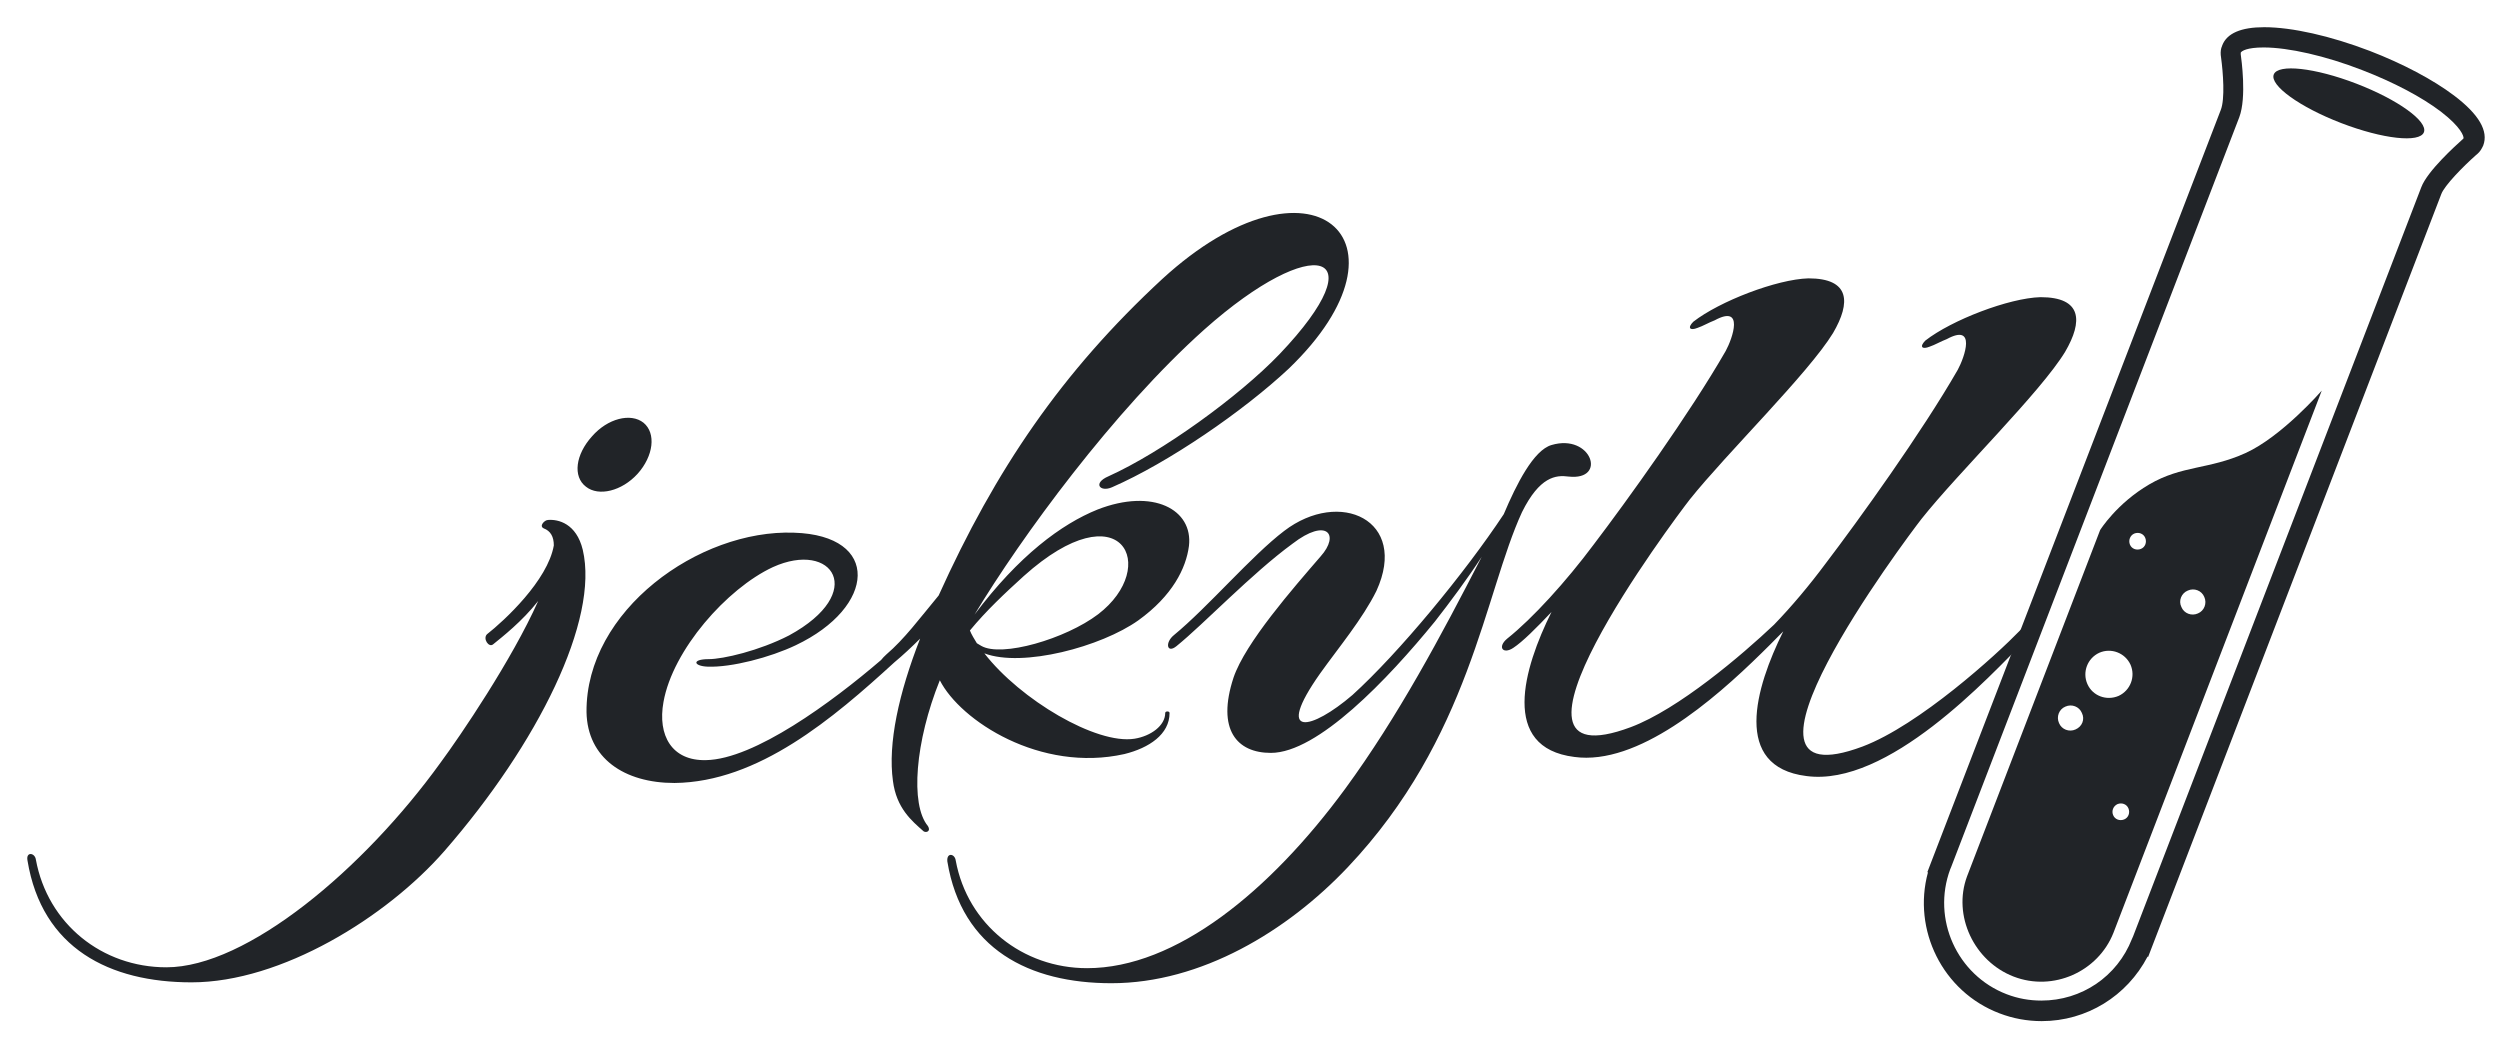
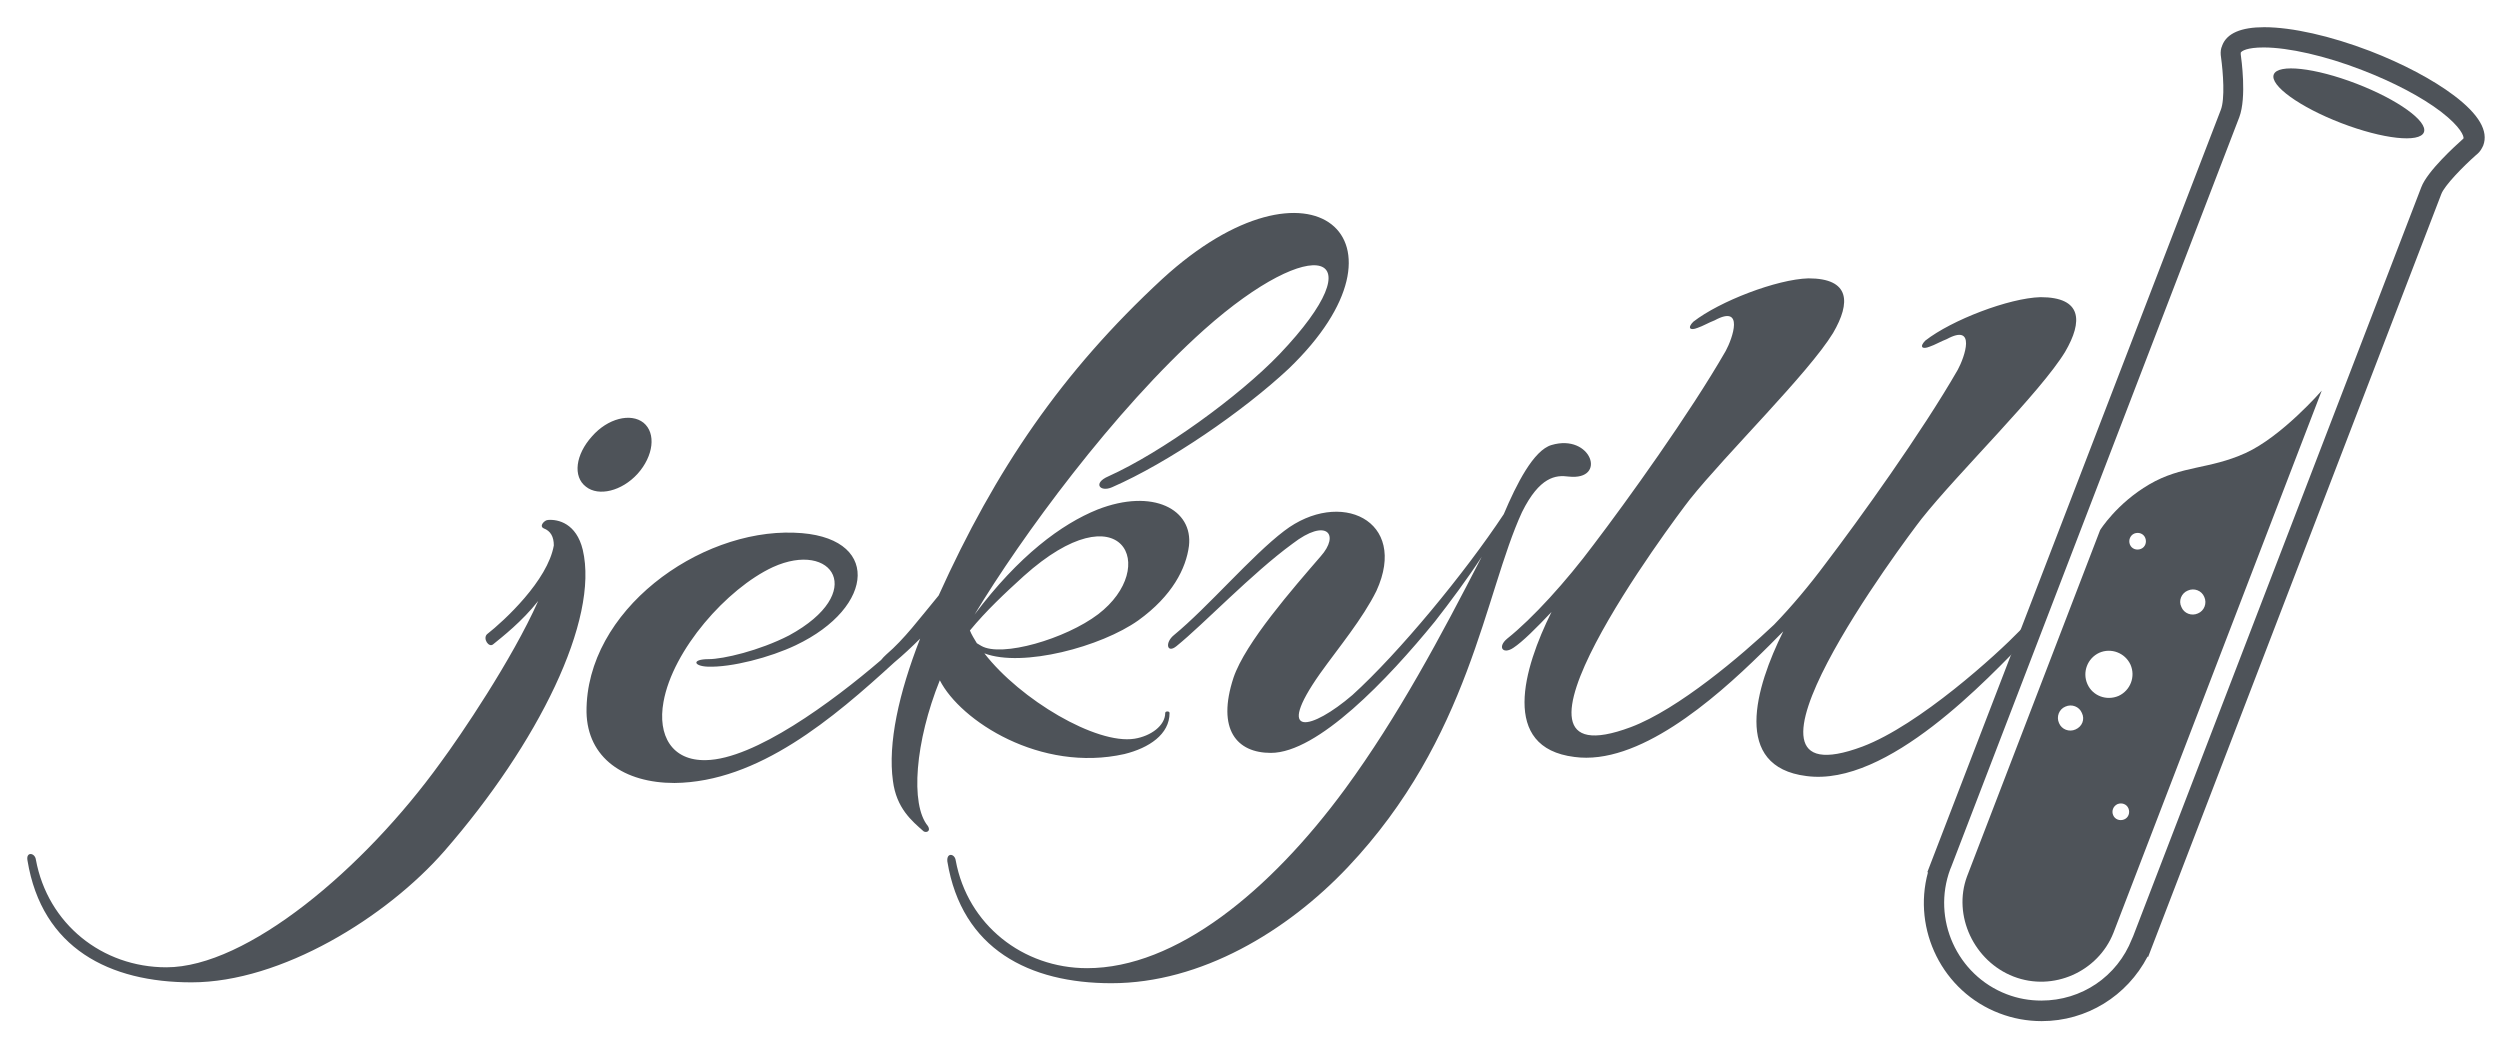
<svg xmlns="http://www.w3.org/2000/svg" version="1.1" viewBox="48 60 864 360">
-   <g fill="#212428">
+   <g fill="#4e5359">
    <path d="m753.6 412.9c-5 0-9.9-0.9-14.6-2.7-19.7-7.5-30.1-28.9-24.7-48.7l-0.2-0.1 1.3-3.4 100.1-260c1.5-3.8 0.8-13 0.1-18.1-0.2-1.2-0.2-2.3 0.1-3.4l0.1-0.2c0.1-0.2 0.1-0.4 0.2-0.6 1.6-4.2 6.5-6.3 14.5-6.3 9.6 0 22.9 3 36.5 8.2 11.4 4.4 21.8 9.9 29.1 15.4 8.6 6.5 12 12.3 10.1 17.3l-0.3 0.6-0.1 0.2c-0.5 1-1.2 1.8-2.1 2.5-4.4 3.9-10.9 10.5-12 13.5l-101.3 263.6-0.2-0.1c-7.1 13.6-21 22.3-36.6 22.3zm-31.3-53.2l-0.3 0.7c-6.4 17.2 2.3 36.6 19.5 43.2 3.9 1.5 7.9 2.2 12 2.2 13.9 0 26.2-8.3 31.3-21.3l0.4-0.9 99.6-258.9c2.1-5.6 12-14.5 14-16.3l0.2-0.2c0.2-0.1 0.3-0.2 0.3-0.3l0.1-0.1c0.1-0.7-0.8-3.8-7.8-9.2-6.7-5.1-16.4-10.2-27.3-14.4-12.6-4.9-25.4-7.8-34-7.8-5.7 0-7.6 1.2-7.9 1.8v0.1 0.4 0.1c0.2 1.5 2.1 14.8-0.5 21.7l-99.6 259.2z" />
    <path d="m850.4 195s-13.8 15.9-26.4 21.6-21.9 4.2-33.2 10.8-17 15.8-17 15.8l-46 119.7c-5 13.5 2.4 29.3 16.1 34.6s29.2-1.7 34.5-15.1l72-187.4zm-46.3 69.1c2.2-1 4.8 0 5.7 2.2 1 2.2 0 4.8-2.2 5.7-2.2 1-4.8 0-5.7-2.2-1.1-2.2 0-4.8 2.2-5.7zm-18.5-19.7c1.5-0.6 3.2 0 3.8 1.5s0 3.2-1.5 3.8-3.2 0-3.8-1.5 0.1-3.2 1.5-3.8zm-20.3 67.7c-2.2 1-4.8 0-5.7-2.2-1-2.2 0-4.8 2.2-5.7 2.2-1 4.8 0 5.7 2.2 1.1 2.2 0.1 4.7-2.2 5.7zm4.1-15.7c-1.8-4.1 0-8.9 4.1-10.8 4.1-1.8 8.9 0 10.8 4.1 1.8 4.1 0 8.9-4.1 10.8-4.2 1.8-9 0-10.8-4.1zm10.4 41.5c1.5-0.6 3.2 0 3.8 1.5s0 3.2-1.5 3.8-3.2 0-3.8-1.5c-0.6-1.4 0-3.1 1.5-3.8z" />
    <ellipse rx="7.3" ry="27.8" transform="matrix(.359 -.9333 .9333 .359 461.77 863.82)" cy="95.7" cx="859.8" />
    <path d="m250.5 228.2c4.4 3.5 12.4 1.5 17.8-4.4 5.6-6.2 6.5-14.1 2.1-17.7-4.4-3.5-12.4-1.5-17.8 4.7-5.7 6.3-6.7 13.9-2.1 17.4zm-13.1 11.5c-1.2 0-3.2 2.1-1.5 2.9 2.4 0.9 3.5 2.9 3.5 5.9-2.1 12.1-17.1 26-23.1 30.7-1.5 1.5 0.6 4.7 2.1 3.5 3.2-2.6 10-7.9 15.6-15-9.1 20.4-26.9 46.6-33.7 55.8-26.6 36.9-67 70.8-94.8 70.8-22.2 0-41-15-45.1-37.2-0.3-2.4-3.5-2.9-2.9 0.3 5 30.4 28.4 42.1 56.7 42.1 31 0 67.4-22.5 87.4-45.4 32.4-37.2 53.5-79.9 47.8-104.1-2.2-9.1-8.5-10.6-12-10.3zm199.2 80.9c8.5-2.1 15.6-6.8 15.6-14.2 0-0.7-1.5-0.7-1.5 0 0 4.4-5 8-10.6 8.9-13.2 2.1-39.5-13.5-51.9-29.5 13.2 5 40.4-2.3 53.2-11.4 11.8-8.5 16.5-18 17.5-25.7 1.5-12.6-12.4-20.1-31.6-12.6-12.4 5-27.2 15.9-42.5 36.3 16.2-26.9 48.1-70.5 79.4-98.5 38.1-33.9 60.2-27.4 26 8.5-14.1 14.7-40.7 33.9-59.1 42.2-5.6 2.4-2.9 5.6 1.2 3.8 19.5-8.5 45.4-26.3 61.1-41 46.3-44.5 7.7-78.1-43.7-31-34.8 32.2-57.6 65.8-77.3 109.4-6.8 8.2-11.8 15-18.1 20.4-0.7 0.6-1.3 1.3-1.8 1.9-17 14.6-43.8 34.3-60.5 34.6-11.8 0.3-16.8-8.5-14.7-20.1 3.2-18 21.9-39.2 37.8-46.6 20.7-9.4 32.8 8.8 5.6 23.6-10.3 5.3-22.8 8.2-27.8 8.2-5.9 0-5.3 2.4-0.3 2.6 8.2 0.3 21.6-3.2 30.4-7.4 27.8-13.2 29.5-38-0.6-38.9-32.8-1.2-72 26.9-71.7 62 0.3 15.9 13 24.5 30.4 24.5 29-0.3 54.9-22.4 76-41.7 3-2.5 6-5.3 8.9-8.2-7.4 18.9-11.2 36.3-9.4 49.2 1.2 9.4 6.5 13.8 10.6 17.4 0.9 0.6 2.6 0 1.5-1.8-6.2-7.4-4.4-29.3 4.1-50.4 7.1 14 34.8 32 63.8 25.5zm-34.8-61.5c33.9-30.4 47.2-3.2 25.7 13.2-11.2 8.5-33.4 15-40.4 10.9l-1.5-0.9c-0.9-1.5-1.8-2.9-2.4-4.4 5.6-6.8 12.1-12.9 18.6-18.8zm188.3-34.4c13.5 1.5 7.9-15-5.9-10.9-6.2 1.8-12.1 13.5-16.5 23.9-13.5 20.4-36.3 48-52.3 62.5-14.1 12.1-27.2 15.3-11.2-7.4 6.5-9.1 14.7-18.9 19.5-28.6 11.2-24.5-12.7-35.4-31.9-20.7-11.2 8.5-26.3 26.3-38.1 36-3.2 2.6-2.4 6.5 0.9 3.8 9.4-7.6 26-25.1 40.1-35.4 11.8-9.1 16.5-3.2 9.7 4.4-9.4 10.9-26 29.8-30.1 41.9-5.9 18 1.2 26 12.9 26 16.2 0 40.4-25.4 56.7-45.4 5.3-6.8 11.2-14.7 16.2-22.4-14.1 27.4-28.9 55.2-47.2 80.2-26 35.4-58.5 62-89.2 62-22.2 0-41.3-15-45.4-37.2-0.3-2.4-3.2-2.9-2.9 0.3 5 30.4 28.4 42.1 56.7 42.1 31 0 60.8-18 81.7-40.1 42.2-44.6 47.3-94.7 60.2-122.7 6.1-12.3 11.7-12.9 16.1-12.3zm171.6-43.1c6.2-10.6 5.9-18.9-8.5-18.9-10.9 0.3-30.7 7.9-39.8 15-2.1 2.1-1.2 3.2 1.5 2.1 1.8-0.6 3.8-1.8 5.9-2.6 10.3-5.6 6.2 6.2 3.8 10.6-12.4 21.6-34.2 51.9-45.7 67-5.5 7.4-11.7 14.8-17.8 21.1-11.1 10.5-33 29.2-49.5 35.4-53.8 20.1 14.7-71.4 20.4-78.7 12.7-15.9 41-43.6 49.5-57.5 6.2-10.6 5.9-18.9-8.5-18.9-10.9 0.3-30.7 7.9-39.8 15-2.1 2.1-1.2 3.2 1.5 2.1 1.8-0.6 3.8-1.8 5.9-2.6 10.3-5.6 6.2 6.2 3.8 10.6-12.4 21.6-34.2 51.9-45.7 67-9.4 12.6-21 25.4-29.8 32.4-3.5 2.9-1.5 5.6 2.1 3.2 3.2-2.1 7.9-6.8 13.2-12.4-9.7 19.5-17.8 46.9 7.9 50.1 21.9 3 47.9-19.4 64.7-35.9 1.8-1.8 3.9-3.8 6-6l1.5-1.5c-9.7 19.5-17.7 46.8 8 50 28.1 3.8 62.9-33.9 76.4-47.7 2.6-2.6 1.8-7.1-2.6-2.6-7.9 8.2-34.8 32.7-54.4 40.1-53.8 20.1 14.7-71.4 20.4-78.7 12.7-16 41.1-43.7 49.6-57.7z" />
  </g>
</svg>
